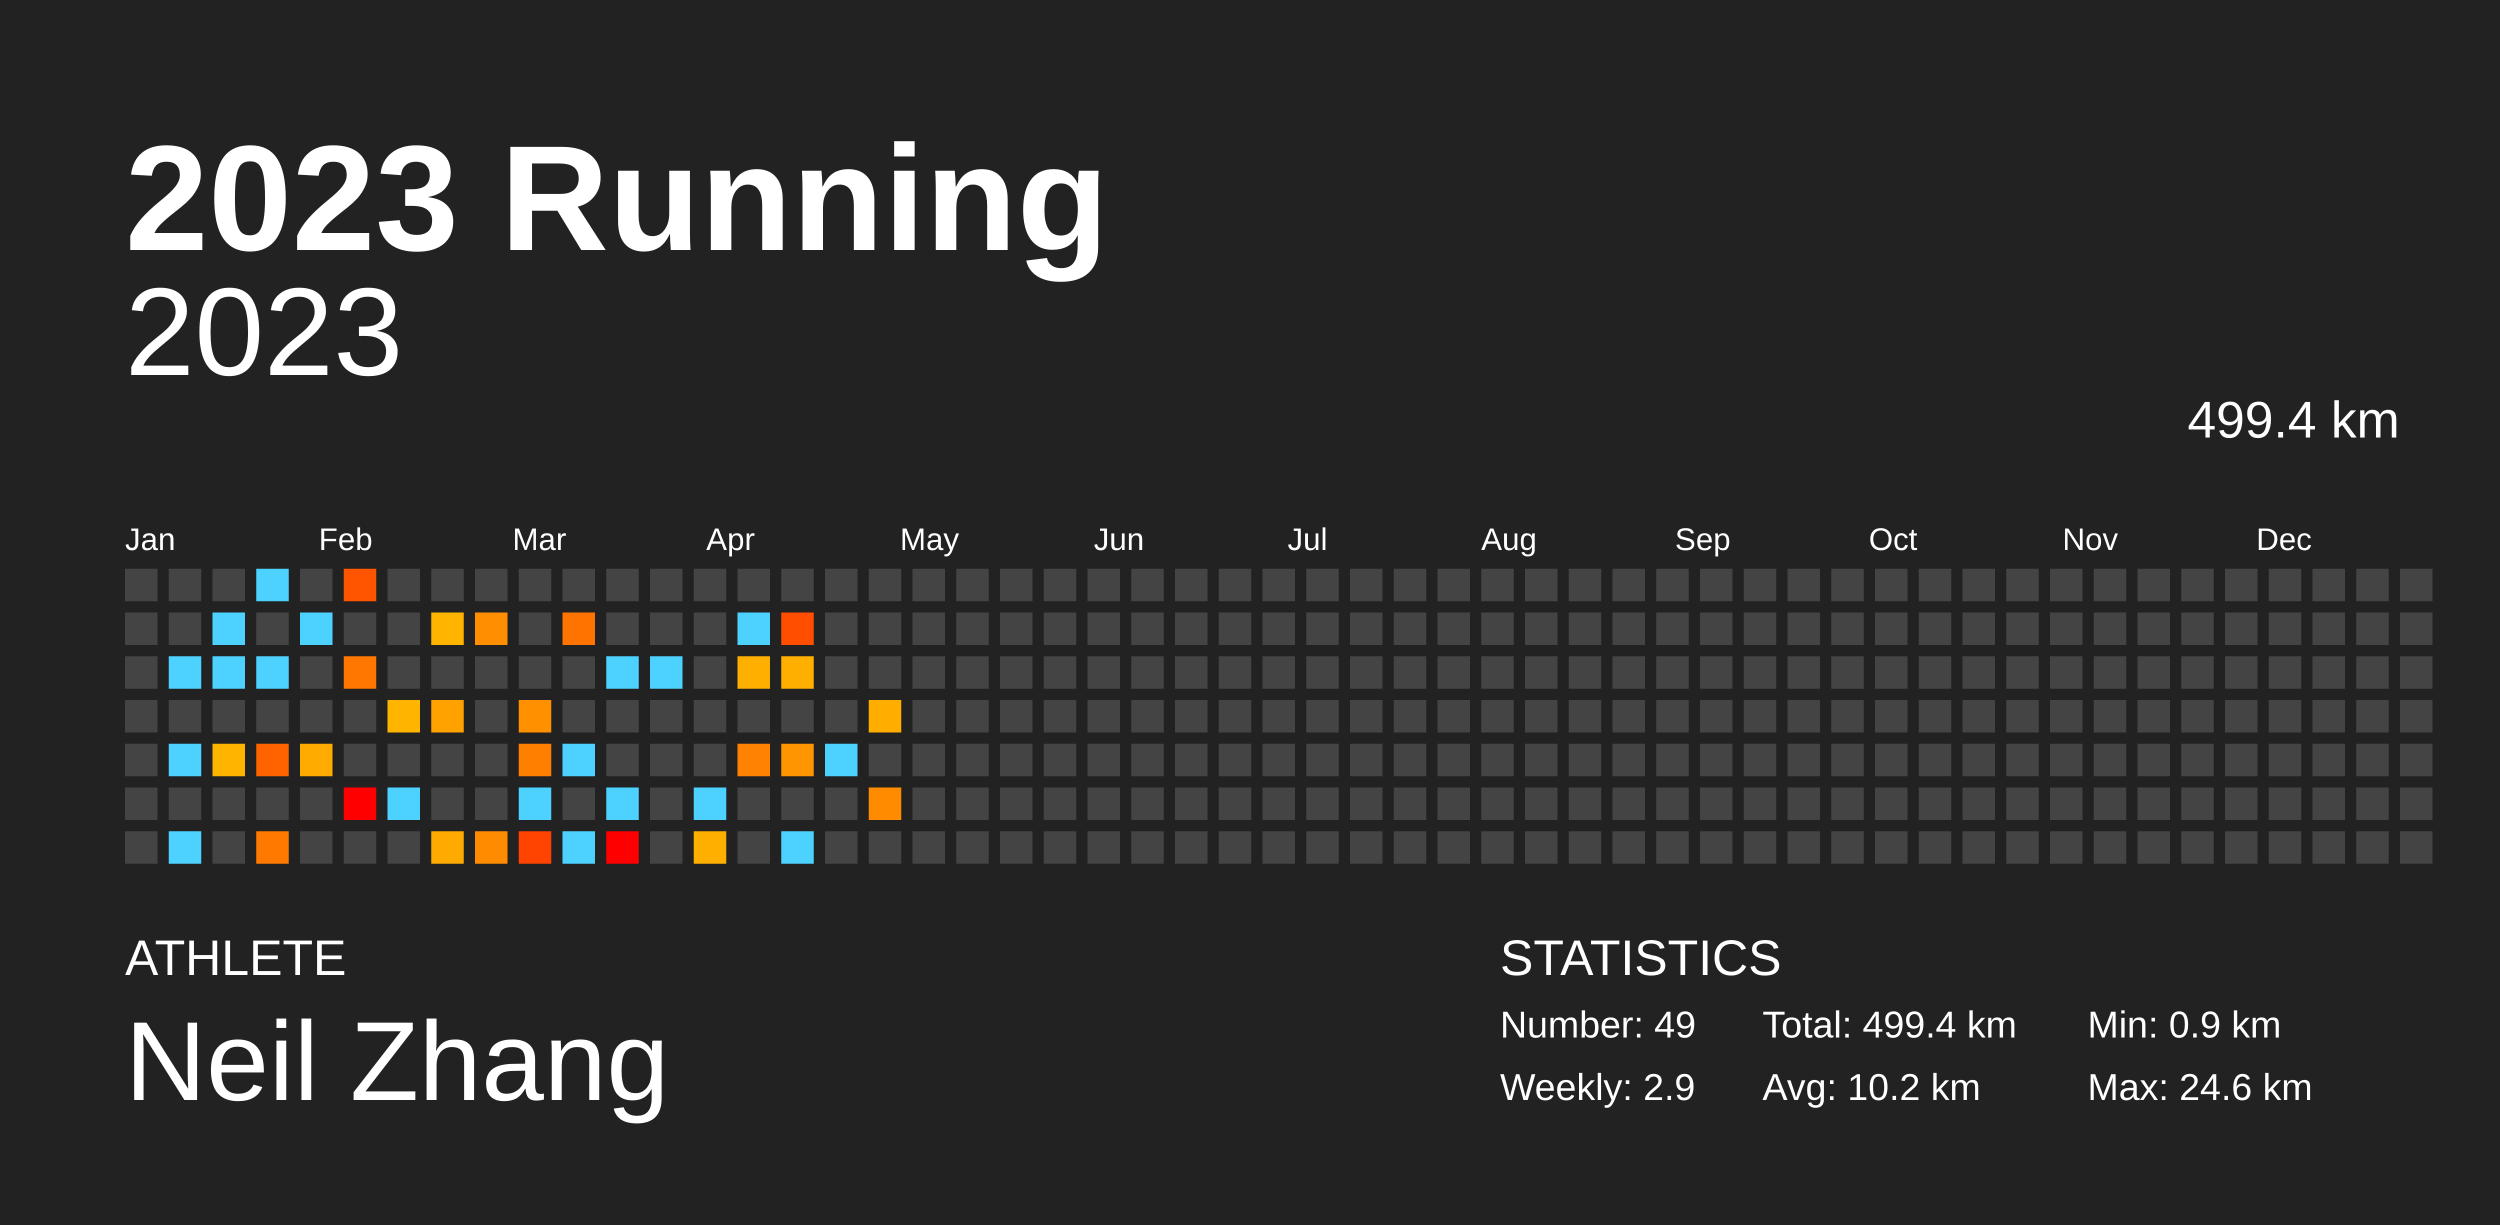
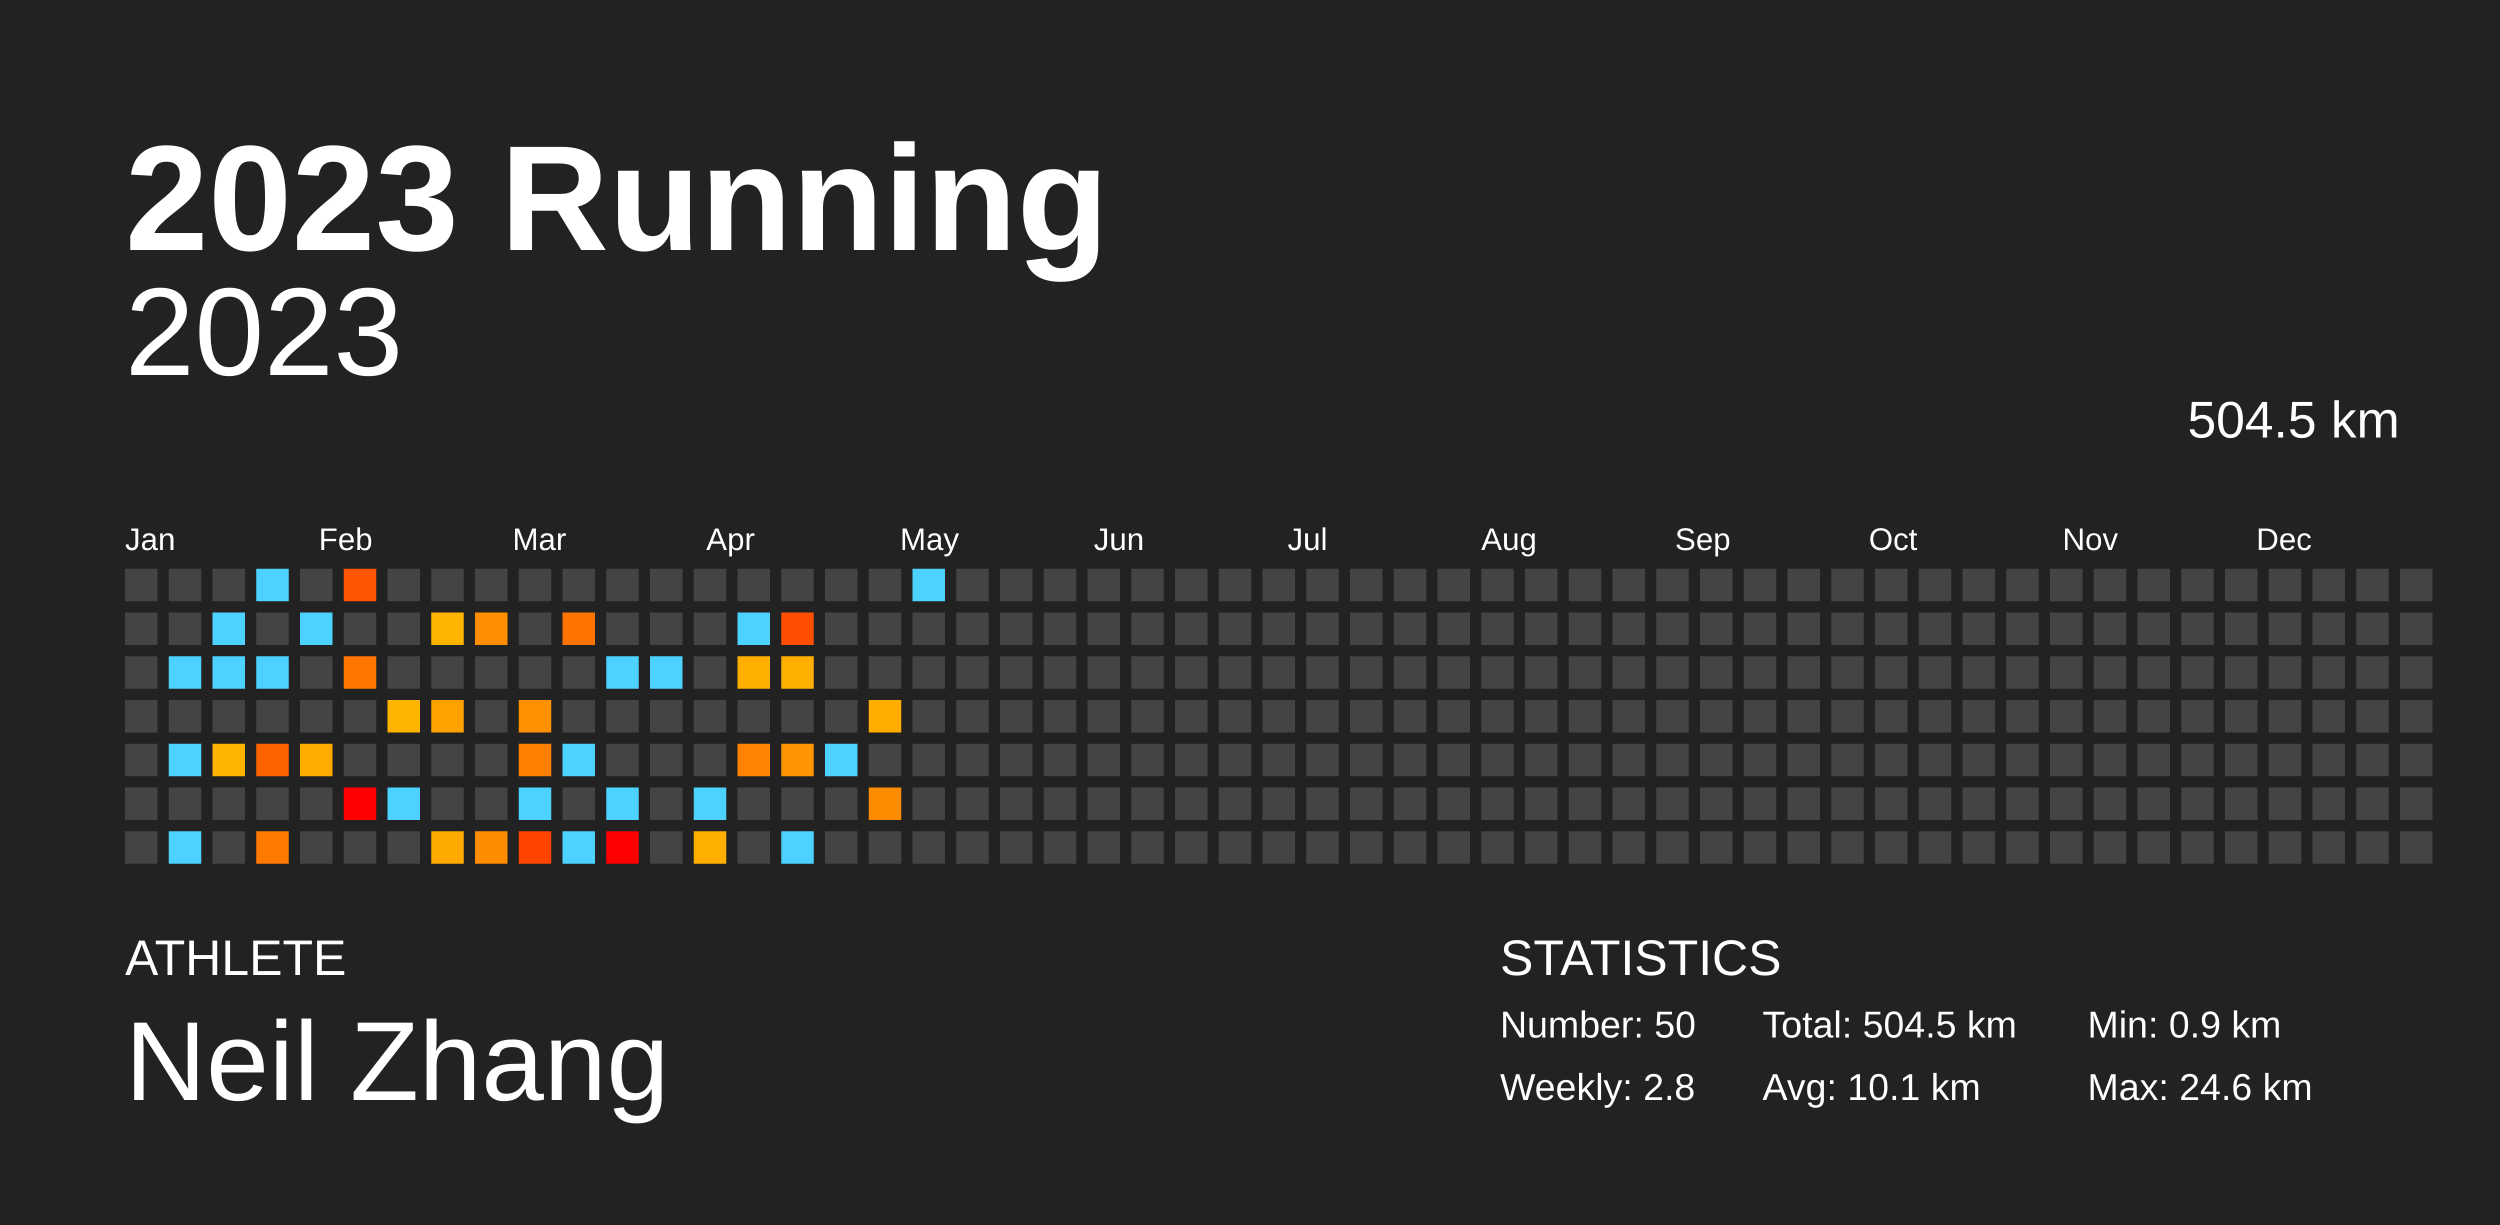
<svg xmlns="http://www.w3.org/2000/svg" baseProfile="full" height="98mm" version="1.1" viewBox="0,0,200,98" width="200mm">
  <defs />
  <rect fill="#222222" height="98" width="200" x="0" y="0" />
  <text fill="#FFFFFF" style="font-size:12px; font-family:Arial; font-weight:bold;" x="10" y="20">2023 Running</text>
  <text fill="#FFFFFF" style="font-size:4px; font-family:Arial" x="10" y="78">ATHLETE</text>
  <text fill="#FFFFFF" style="font-size:9px; font-family:Arial" x="10" y="88">Neil Zhang</text>
  <text fill="#FFFFFF" style="font-size:4px; font-family:Arial" x="120" y="78">STATISTICS</text>
-   <text fill="#FFFFFF" style="font-size:3px; font-family:Arial" x="120" y="83">Number: 49</text>
-   <text fill="#FFFFFF" style="font-size:3px; font-family:Arial" x="120" y="88">Weekly: 2.9</text>
-   <text fill="#FFFFFF" style="font-size:3px; font-family:Arial" x="141" y="83">Total: 499.4 km</text>
-   <text fill="#FFFFFF" style="font-size:3px; font-family:Arial" x="141" y="88">Avg: 10.2 km</text>
+   <text fill="#FFFFFF" style="font-size:3px; font-family:Arial" x="120" y="83">Number: 50</text>
+   <text fill="#FFFFFF" style="font-size:3px; font-family:Arial" x="120" y="88">Weekly: 2.8</text>
+   <text fill="#FFFFFF" style="font-size:3px; font-family:Arial" x="141" y="83">Total: 504.5 km</text>
+   <text fill="#FFFFFF" style="font-size:3px; font-family:Arial" x="141" y="88">Avg: 10.1 km</text>
  <text fill="#FFFFFF" style="font-size:3px; font-family:Arial" x="167" y="83">Min: 0.9 km</text>
  <text fill="#FFFFFF" style="font-size:3px; font-family:Arial" x="167" y="88">Max: 24.6 km</text>
  <text alignment-baseline="hanging" fill="#FFFFFF" style="font-size:10.0px; font-family:Arial;" x="10" y="30">2023</text>
-   <text alignment-baseline="hanging" fill="#FFFFFF" style="font-size:4.125px; font-family:Arial;" x="175" y="35">499.4 km</text>
+   <text alignment-baseline="hanging" fill="#FFFFFF" style="font-size:4.125px; font-family:Arial;" x="175" y="35">504.5 km</text>
  <text fill="#FFFFFF" style="font-size:2.5px; font-family:Arial" x="10.0" y="44">Jan</text>
  <text fill="#FFFFFF" style="font-size:2.5px; font-family:Arial" x="25.5" y="44">Feb</text>
  <text fill="#FFFFFF" style="font-size:2.5px; font-family:Arial" x="41.0" y="44">Mar</text>
  <text fill="#FFFFFF" style="font-size:2.5px; font-family:Arial" x="56.5" y="44">Apr</text>
  <text fill="#FFFFFF" style="font-size:2.5px; font-family:Arial" x="72.0" y="44">May</text>
  <text fill="#FFFFFF" style="font-size:2.5px; font-family:Arial" x="87.5" y="44">Jun</text>
  <text fill="#FFFFFF" style="font-size:2.5px; font-family:Arial" x="103.0" y="44">Jul</text>
  <text fill="#FFFFFF" style="font-size:2.5px; font-family:Arial" x="118.5" y="44">Aug</text>
  <text fill="#FFFFFF" style="font-size:2.5px; font-family:Arial" x="134.0" y="44">Sep</text>
  <text fill="#FFFFFF" style="font-size:2.5px; font-family:Arial" x="149.5" y="44">Oct</text>
  <text fill="#FFFFFF" style="font-size:2.5px; font-family:Arial" x="165.0" y="44">Nov</text>
  <text fill="#FFFFFF" style="font-size:2.5px; font-family:Arial" x="180.5" y="44">Dec</text>
  <rect fill="#444444" height="2.6" width="2.6" x="10.0" y="45.5" />
  <rect fill="#444444" height="2.6" width="2.6" x="10.0" y="49.0" />
  <rect fill="#444444" height="2.6" width="2.6" x="10.0" y="52.5" />
  <rect fill="#444444" height="2.6" width="2.6" x="10.0" y="56.0" />
  <rect fill="#444444" height="2.6" width="2.6" x="10.0" y="59.5" />
  <rect fill="#444444" height="2.6" width="2.6" x="10.0" y="63.0" />
  <rect fill="#444444" height="2.6" width="2.6" x="10.0" y="66.5" />
  <rect fill="#444444" height="2.6" width="2.6" x="13.5" y="45.5" />
  <rect fill="#444444" height="2.6" width="2.6" x="13.5" y="49.0" />
  <rect fill="#4dd2ff" height="2.6" width="2.6" x="13.5" y="52.5" />
  <rect fill="#444444" height="2.6" width="2.6" x="13.5" y="56.0" />
  <rect fill="#4dd2ff" height="2.6" width="2.6" x="13.5" y="59.5" />
  <rect fill="#444444" height="2.6" width="2.6" x="13.5" y="63.0" />
  <rect fill="#4dd2ff" height="2.6" width="2.6" x="13.5" y="66.5" />
  <rect fill="#444444" height="2.6" width="2.6" x="17.0" y="45.5" />
  <rect fill="#4dd2ff" height="2.6" width="2.6" x="17.0" y="49.0" />
  <rect fill="#4dd2ff" height="2.6" width="2.6" x="17.0" y="52.5" />
  <rect fill="#444444" height="2.6" width="2.6" x="17.0" y="56.0" />
  <rect fill="#ffb500" height="2.6" width="2.6" x="17.0" y="59.5" />
  <rect fill="#444444" height="2.6" width="2.6" x="17.0" y="63.0" />
  <rect fill="#444444" height="2.6" width="2.6" x="17.0" y="66.5" />
  <rect fill="#4dd2ff" height="2.6" width="2.6" x="20.5" y="45.5" />
  <rect fill="#444444" height="2.6" width="2.6" x="20.5" y="49.0" />
  <rect fill="#4dd2ff" height="2.6" width="2.6" x="20.5" y="52.5" />
  <rect fill="#444444" height="2.6" width="2.6" x="20.5" y="56.0" />
  <rect fill="#ff6300" height="2.6" width="2.6" x="20.5" y="59.5" />
  <rect fill="#444444" height="2.6" width="2.6" x="20.5" y="63.0" />
  <rect fill="#ff7900" height="2.6" width="2.6" x="20.5" y="66.5" />
  <rect fill="#444444" height="2.6" width="2.6" x="24.0" y="45.5" />
  <rect fill="#4dd2ff" height="2.6" width="2.6" x="24.0" y="49.0" />
  <rect fill="#444444" height="2.6" width="2.6" x="24.0" y="52.5" />
  <rect fill="#444444" height="2.6" width="2.6" x="24.0" y="56.0" />
  <rect fill="#ffab00" height="2.6" width="2.6" x="24.0" y="59.5" />
  <rect fill="#444444" height="2.6" width="2.6" x="24.0" y="63.0" />
  <rect fill="#444444" height="2.6" width="2.6" x="24.0" y="66.5" />
  <rect fill="#ff5400" height="2.6" width="2.6" x="27.5" y="45.5" />
  <rect fill="#444444" height="2.6" width="2.6" x="27.5" y="49.0" />
  <rect fill="#ff7600" height="2.6" width="2.6" x="27.5" y="52.5" />
  <rect fill="#444444" height="2.6" width="2.6" x="27.5" y="56.0" />
  <rect fill="#444444" height="2.6" width="2.6" x="27.5" y="59.5" />
  <rect fill="red" height="2.6" width="2.6" x="27.5" y="63.0" />
  <rect fill="#444444" height="2.6" width="2.6" x="27.5" y="66.5" />
  <rect fill="#444444" height="2.6" width="2.6" x="31.0" y="45.5" />
  <rect fill="#444444" height="2.6" width="2.6" x="31.0" y="49.0" />
  <rect fill="#444444" height="2.6" width="2.6" x="31.0" y="52.5" />
  <rect fill="#ffb500" height="2.6" width="2.6" x="31.0" y="56.0" />
  <rect fill="#444444" height="2.6" width="2.6" x="31.0" y="59.5" />
  <rect fill="#4dd2ff" height="2.6" width="2.6" x="31.0" y="63.0" />
  <rect fill="#444444" height="2.6" width="2.6" x="31.0" y="66.5" />
  <rect fill="#444444" height="2.6" width="2.6" x="34.5" y="45.5" />
  <rect fill="#ffb500" height="2.6" width="2.6" x="34.5" y="49.0" />
  <rect fill="#444444" height="2.6" width="2.6" x="34.5" y="52.5" />
  <rect fill="#ffa200" height="2.6" width="2.6" x="34.5" y="56.0" />
  <rect fill="#444444" height="2.6" width="2.6" x="34.5" y="59.5" />
  <rect fill="#444444" height="2.6" width="2.6" x="34.5" y="63.0" />
  <rect fill="#ffaa00" height="2.6" width="2.6" x="34.5" y="66.5" />
  <rect fill="#444444" height="2.6" width="2.6" x="38.0" y="45.5" />
  <rect fill="#ff8e00" height="2.6" width="2.6" x="38.0" y="49.0" />
  <rect fill="#444444" height="2.6" width="2.6" x="38.0" y="52.5" />
  <rect fill="#444444" height="2.6" width="2.6" x="38.0" y="56.0" />
  <rect fill="#444444" height="2.6" width="2.6" x="38.0" y="59.5" />
  <rect fill="#444444" height="2.6" width="2.6" x="38.0" y="63.0" />
  <rect fill="#ff8b00" height="2.6" width="2.6" x="38.0" y="66.5" />
  <rect fill="#444444" height="2.6" width="2.6" x="41.5" y="45.5" />
  <rect fill="#444444" height="2.6" width="2.6" x="41.5" y="49.0" />
  <rect fill="#444444" height="2.6" width="2.6" x="41.5" y="52.5" />
  <rect fill="#ff9000" height="2.6" width="2.6" x="41.5" y="56.0" />
  <rect fill="#ff7f00" height="2.6" width="2.6" x="41.5" y="59.5" />
  <rect fill="#4dd2ff" height="2.6" width="2.6" x="41.5" y="63.0" />
  <rect fill="#ff4300" height="2.6" width="2.6" x="41.5" y="66.5" />
  <rect fill="#444444" height="2.6" width="2.6" x="45.0" y="45.5" />
  <rect fill="#ff7300" height="2.6" width="2.6" x="45.0" y="49.0" />
  <rect fill="#444444" height="2.6" width="2.6" x="45.0" y="52.5" />
  <rect fill="#444444" height="2.6" width="2.6" x="45.0" y="56.0" />
  <rect fill="#4dd2ff" height="2.6" width="2.6" x="45.0" y="59.5" />
  <rect fill="#444444" height="2.6" width="2.6" x="45.0" y="63.0" />
  <rect fill="#4dd2ff" height="2.6" width="2.6" x="45.0" y="66.5" />
  <rect fill="#444444" height="2.6" width="2.6" x="48.5" y="45.5" />
  <rect fill="#444444" height="2.6" width="2.6" x="48.5" y="49.0" />
  <rect fill="#4dd2ff" height="2.6" width="2.6" x="48.5" y="52.5" />
  <rect fill="#444444" height="2.6" width="2.6" x="48.5" y="56.0" />
  <rect fill="#444444" height="2.6" width="2.6" x="48.5" y="59.5" />
  <rect fill="#4dd2ff" height="2.6" width="2.6" x="48.5" y="63.0" />
  <rect fill="red" height="2.6" width="2.6" x="48.5" y="66.5" />
  <rect fill="#444444" height="2.6" width="2.6" x="52.0" y="45.5" />
  <rect fill="#444444" height="2.6" width="2.6" x="52.0" y="49.0" />
  <rect fill="#4dd2ff" height="2.6" width="2.6" x="52.0" y="52.5" />
  <rect fill="#444444" height="2.6" width="2.6" x="52.0" y="56.0" />
  <rect fill="#444444" height="2.6" width="2.6" x="52.0" y="59.5" />
  <rect fill="#444444" height="2.6" width="2.6" x="52.0" y="63.0" />
  <rect fill="#444444" height="2.6" width="2.6" x="52.0" y="66.5" />
  <rect fill="#444444" height="2.6" width="2.6" x="55.5" y="45.5" />
  <rect fill="#444444" height="2.6" width="2.6" x="55.5" y="49.0" />
  <rect fill="#444444" height="2.6" width="2.6" x="55.5" y="52.5" />
  <rect fill="#444444" height="2.6" width="2.6" x="55.5" y="56.0" />
  <rect fill="#444444" height="2.6" width="2.6" x="55.5" y="59.5" />
  <rect fill="#4dd2ff" height="2.6" width="2.6" x="55.5" y="63.0" />
  <rect fill="#ffaf00" height="2.6" width="2.6" x="55.5" y="66.5" />
  <rect fill="#444444" height="2.6" width="2.6" x="59.0" y="45.5" />
  <rect fill="#4dd2ff" height="2.6" width="2.6" x="59.0" y="49.0" />
  <rect fill="#ffaf00" height="2.6" width="2.6" x="59.0" y="52.5" />
  <rect fill="#444444" height="2.6" width="2.6" x="59.0" y="56.0" />
  <rect fill="#ff8300" height="2.6" width="2.6" x="59.0" y="59.5" />
  <rect fill="#444444" height="2.6" width="2.6" x="59.0" y="63.0" />
  <rect fill="#444444" height="2.6" width="2.6" x="59.0" y="66.5" />
  <rect fill="#444444" height="2.6" width="2.6" x="62.5" y="45.5" />
  <rect fill="#ff4e00" height="2.6" width="2.6" x="62.5" y="49.0" />
  <rect fill="#ffaf00" height="2.6" width="2.6" x="62.5" y="52.5" />
  <rect fill="#444444" height="2.6" width="2.6" x="62.5" y="56.0" />
  <rect fill="#ff9500" height="2.6" width="2.6" x="62.5" y="59.5" />
  <rect fill="#444444" height="2.6" width="2.6" x="62.5" y="63.0" />
  <rect fill="#4dd2ff" height="2.6" width="2.6" x="62.5" y="66.5" />
  <rect fill="#444444" height="2.6" width="2.6" x="66.0" y="45.5" />
  <rect fill="#444444" height="2.6" width="2.6" x="66.0" y="49.0" />
  <rect fill="#444444" height="2.6" width="2.6" x="66.0" y="52.5" />
  <rect fill="#444444" height="2.6" width="2.6" x="66.0" y="56.0" />
  <rect fill="#4dd2ff" height="2.6" width="2.6" x="66.0" y="59.5" />
  <rect fill="#444444" height="2.6" width="2.6" x="66.0" y="63.0" />
  <rect fill="#444444" height="2.6" width="2.6" x="66.0" y="66.5" />
  <rect fill="#444444" height="2.6" width="2.6" x="69.5" y="45.5" />
  <rect fill="#444444" height="2.6" width="2.6" x="69.5" y="49.0" />
  <rect fill="#444444" height="2.6" width="2.6" x="69.5" y="52.5" />
  <rect fill="#ffae00" height="2.6" width="2.6" x="69.5" y="56.0" />
  <rect fill="#444444" height="2.6" width="2.6" x="69.5" y="59.5" />
  <rect fill="#ff8c00" height="2.6" width="2.6" x="69.5" y="63.0" />
  <rect fill="#444444" height="2.6" width="2.6" x="69.5" y="66.5" />
-   <rect fill="#444444" height="2.6" width="2.6" x="73.0" y="45.5" />
+   <rect fill="#4dd2ff" height="2.6" width="2.6" x="73.0" y="45.5" />
  <rect fill="#444444" height="2.6" width="2.6" x="73.0" y="49.0" />
  <rect fill="#444444" height="2.6" width="2.6" x="73.0" y="52.5" />
  <rect fill="#444444" height="2.6" width="2.6" x="73.0" y="56.0" />
  <rect fill="#444444" height="2.6" width="2.6" x="73.0" y="59.5" />
  <rect fill="#444444" height="2.6" width="2.6" x="73.0" y="63.0" />
  <rect fill="#444444" height="2.6" width="2.6" x="73.0" y="66.5" />
  <rect fill="#444444" height="2.6" width="2.6" x="76.5" y="45.5" />
  <rect fill="#444444" height="2.6" width="2.6" x="76.5" y="49.0" />
  <rect fill="#444444" height="2.6" width="2.6" x="76.5" y="52.5" />
  <rect fill="#444444" height="2.6" width="2.6" x="76.5" y="56.0" />
  <rect fill="#444444" height="2.6" width="2.6" x="76.5" y="59.5" />
  <rect fill="#444444" height="2.6" width="2.6" x="76.5" y="63.0" />
  <rect fill="#444444" height="2.6" width="2.6" x="76.5" y="66.5" />
  <rect fill="#444444" height="2.6" width="2.6" x="80.0" y="45.5" />
  <rect fill="#444444" height="2.6" width="2.6" x="80.0" y="49.0" />
  <rect fill="#444444" height="2.6" width="2.6" x="80.0" y="52.5" />
  <rect fill="#444444" height="2.6" width="2.6" x="80.0" y="56.0" />
  <rect fill="#444444" height="2.6" width="2.6" x="80.0" y="59.5" />
  <rect fill="#444444" height="2.6" width="2.6" x="80.0" y="63.0" />
  <rect fill="#444444" height="2.6" width="2.6" x="80.0" y="66.5" />
  <rect fill="#444444" height="2.6" width="2.6" x="83.5" y="45.5" />
  <rect fill="#444444" height="2.6" width="2.6" x="83.5" y="49.0" />
  <rect fill="#444444" height="2.6" width="2.6" x="83.5" y="52.5" />
  <rect fill="#444444" height="2.6" width="2.6" x="83.5" y="56.0" />
  <rect fill="#444444" height="2.6" width="2.6" x="83.5" y="59.5" />
  <rect fill="#444444" height="2.6" width="2.6" x="83.5" y="63.0" />
  <rect fill="#444444" height="2.6" width="2.6" x="83.5" y="66.5" />
  <rect fill="#444444" height="2.6" width="2.6" x="87.0" y="45.5" />
  <rect fill="#444444" height="2.6" width="2.6" x="87.0" y="49.0" />
  <rect fill="#444444" height="2.6" width="2.6" x="87.0" y="52.5" />
  <rect fill="#444444" height="2.6" width="2.6" x="87.0" y="56.0" />
  <rect fill="#444444" height="2.6" width="2.6" x="87.0" y="59.5" />
  <rect fill="#444444" height="2.6" width="2.6" x="87.0" y="63.0" />
  <rect fill="#444444" height="2.6" width="2.6" x="87.0" y="66.5" />
  <rect fill="#444444" height="2.6" width="2.6" x="90.5" y="45.5" />
  <rect fill="#444444" height="2.6" width="2.6" x="90.5" y="49.0" />
  <rect fill="#444444" height="2.6" width="2.6" x="90.5" y="52.5" />
  <rect fill="#444444" height="2.6" width="2.6" x="90.5" y="56.0" />
  <rect fill="#444444" height="2.6" width="2.6" x="90.5" y="59.5" />
  <rect fill="#444444" height="2.6" width="2.6" x="90.5" y="63.0" />
  <rect fill="#444444" height="2.6" width="2.6" x="90.5" y="66.5" />
  <rect fill="#444444" height="2.6" width="2.6" x="94.0" y="45.5" />
  <rect fill="#444444" height="2.6" width="2.6" x="94.0" y="49.0" />
  <rect fill="#444444" height="2.6" width="2.6" x="94.0" y="52.5" />
  <rect fill="#444444" height="2.6" width="2.6" x="94.0" y="56.0" />
  <rect fill="#444444" height="2.6" width="2.6" x="94.0" y="59.5" />
  <rect fill="#444444" height="2.6" width="2.6" x="94.0" y="63.0" />
  <rect fill="#444444" height="2.6" width="2.6" x="94.0" y="66.5" />
  <rect fill="#444444" height="2.6" width="2.6" x="97.5" y="45.5" />
  <rect fill="#444444" height="2.6" width="2.6" x="97.5" y="49.0" />
  <rect fill="#444444" height="2.6" width="2.6" x="97.5" y="52.5" />
  <rect fill="#444444" height="2.6" width="2.6" x="97.5" y="56.0" />
  <rect fill="#444444" height="2.6" width="2.6" x="97.5" y="59.5" />
  <rect fill="#444444" height="2.6" width="2.6" x="97.5" y="63.0" />
  <rect fill="#444444" height="2.6" width="2.6" x="97.5" y="66.5" />
  <rect fill="#444444" height="2.6" width="2.6" x="101.0" y="45.5" />
  <rect fill="#444444" height="2.6" width="2.6" x="101.0" y="49.0" />
  <rect fill="#444444" height="2.6" width="2.6" x="101.0" y="52.5" />
  <rect fill="#444444" height="2.6" width="2.6" x="101.0" y="56.0" />
  <rect fill="#444444" height="2.6" width="2.6" x="101.0" y="59.5" />
  <rect fill="#444444" height="2.6" width="2.6" x="101.0" y="63.0" />
  <rect fill="#444444" height="2.6" width="2.6" x="101.0" y="66.5" />
  <rect fill="#444444" height="2.6" width="2.6" x="104.5" y="45.5" />
  <rect fill="#444444" height="2.6" width="2.6" x="104.5" y="49.0" />
  <rect fill="#444444" height="2.6" width="2.6" x="104.5" y="52.5" />
  <rect fill="#444444" height="2.6" width="2.6" x="104.5" y="56.0" />
  <rect fill="#444444" height="2.6" width="2.6" x="104.5" y="59.5" />
  <rect fill="#444444" height="2.6" width="2.6" x="104.5" y="63.0" />
  <rect fill="#444444" height="2.6" width="2.6" x="104.5" y="66.5" />
  <rect fill="#444444" height="2.6" width="2.6" x="108.0" y="45.5" />
  <rect fill="#444444" height="2.6" width="2.6" x="108.0" y="49.0" />
  <rect fill="#444444" height="2.6" width="2.6" x="108.0" y="52.5" />
  <rect fill="#444444" height="2.6" width="2.6" x="108.0" y="56.0" />
  <rect fill="#444444" height="2.6" width="2.6" x="108.0" y="59.5" />
  <rect fill="#444444" height="2.6" width="2.6" x="108.0" y="63.0" />
  <rect fill="#444444" height="2.6" width="2.6" x="108.0" y="66.5" />
  <rect fill="#444444" height="2.6" width="2.6" x="111.5" y="45.5" />
  <rect fill="#444444" height="2.6" width="2.6" x="111.5" y="49.0" />
  <rect fill="#444444" height="2.6" width="2.6" x="111.5" y="52.5" />
  <rect fill="#444444" height="2.6" width="2.6" x="111.5" y="56.0" />
  <rect fill="#444444" height="2.6" width="2.6" x="111.5" y="59.5" />
  <rect fill="#444444" height="2.6" width="2.6" x="111.5" y="63.0" />
  <rect fill="#444444" height="2.6" width="2.6" x="111.5" y="66.5" />
  <rect fill="#444444" height="2.6" width="2.6" x="115.0" y="45.5" />
  <rect fill="#444444" height="2.6" width="2.6" x="115.0" y="49.0" />
  <rect fill="#444444" height="2.6" width="2.6" x="115.0" y="52.5" />
  <rect fill="#444444" height="2.6" width="2.6" x="115.0" y="56.0" />
  <rect fill="#444444" height="2.6" width="2.6" x="115.0" y="59.5" />
  <rect fill="#444444" height="2.6" width="2.6" x="115.0" y="63.0" />
  <rect fill="#444444" height="2.6" width="2.6" x="115.0" y="66.5" />
  <rect fill="#444444" height="2.6" width="2.6" x="118.5" y="45.5" />
  <rect fill="#444444" height="2.6" width="2.6" x="118.5" y="49.0" />
  <rect fill="#444444" height="2.6" width="2.6" x="118.5" y="52.5" />
  <rect fill="#444444" height="2.6" width="2.6" x="118.5" y="56.0" />
  <rect fill="#444444" height="2.6" width="2.6" x="118.5" y="59.5" />
  <rect fill="#444444" height="2.6" width="2.6" x="118.5" y="63.0" />
  <rect fill="#444444" height="2.6" width="2.6" x="118.5" y="66.5" />
  <rect fill="#444444" height="2.6" width="2.6" x="122.0" y="45.5" />
  <rect fill="#444444" height="2.6" width="2.6" x="122.0" y="49.0" />
  <rect fill="#444444" height="2.6" width="2.6" x="122.0" y="52.5" />
  <rect fill="#444444" height="2.6" width="2.6" x="122.0" y="56.0" />
  <rect fill="#444444" height="2.6" width="2.6" x="122.0" y="59.5" />
  <rect fill="#444444" height="2.6" width="2.6" x="122.0" y="63.0" />
  <rect fill="#444444" height="2.6" width="2.6" x="122.0" y="66.5" />
  <rect fill="#444444" height="2.6" width="2.6" x="125.5" y="45.5" />
  <rect fill="#444444" height="2.6" width="2.6" x="125.5" y="49.0" />
  <rect fill="#444444" height="2.6" width="2.6" x="125.5" y="52.5" />
  <rect fill="#444444" height="2.6" width="2.6" x="125.5" y="56.0" />
  <rect fill="#444444" height="2.6" width="2.6" x="125.5" y="59.5" />
  <rect fill="#444444" height="2.6" width="2.6" x="125.5" y="63.0" />
  <rect fill="#444444" height="2.6" width="2.6" x="125.5" y="66.5" />
  <rect fill="#444444" height="2.6" width="2.6" x="129.0" y="45.5" />
  <rect fill="#444444" height="2.6" width="2.6" x="129.0" y="49.0" />
  <rect fill="#444444" height="2.6" width="2.6" x="129.0" y="52.5" />
  <rect fill="#444444" height="2.6" width="2.6" x="129.0" y="56.0" />
  <rect fill="#444444" height="2.6" width="2.6" x="129.0" y="59.5" />
  <rect fill="#444444" height="2.6" width="2.6" x="129.0" y="63.0" />
  <rect fill="#444444" height="2.6" width="2.6" x="129.0" y="66.5" />
  <rect fill="#444444" height="2.6" width="2.6" x="132.5" y="45.5" />
  <rect fill="#444444" height="2.6" width="2.6" x="132.5" y="49.0" />
  <rect fill="#444444" height="2.6" width="2.6" x="132.5" y="52.5" />
  <rect fill="#444444" height="2.6" width="2.6" x="132.5" y="56.0" />
  <rect fill="#444444" height="2.6" width="2.6" x="132.5" y="59.5" />
  <rect fill="#444444" height="2.6" width="2.6" x="132.5" y="63.0" />
  <rect fill="#444444" height="2.6" width="2.6" x="132.5" y="66.5" />
  <rect fill="#444444" height="2.6" width="2.6" x="136.0" y="45.5" />
  <rect fill="#444444" height="2.6" width="2.6" x="136.0" y="49.0" />
  <rect fill="#444444" height="2.6" width="2.6" x="136.0" y="52.5" />
  <rect fill="#444444" height="2.6" width="2.6" x="136.0" y="56.0" />
  <rect fill="#444444" height="2.6" width="2.6" x="136.0" y="59.5" />
  <rect fill="#444444" height="2.6" width="2.6" x="136.0" y="63.0" />
  <rect fill="#444444" height="2.6" width="2.6" x="136.0" y="66.5" />
  <rect fill="#444444" height="2.6" width="2.6" x="139.5" y="45.5" />
  <rect fill="#444444" height="2.6" width="2.6" x="139.5" y="49.0" />
  <rect fill="#444444" height="2.6" width="2.6" x="139.5" y="52.5" />
  <rect fill="#444444" height="2.6" width="2.6" x="139.5" y="56.0" />
  <rect fill="#444444" height="2.6" width="2.6" x="139.5" y="59.5" />
  <rect fill="#444444" height="2.6" width="2.6" x="139.5" y="63.0" />
  <rect fill="#444444" height="2.6" width="2.6" x="139.5" y="66.5" />
  <rect fill="#444444" height="2.6" width="2.6" x="143.0" y="45.5" />
  <rect fill="#444444" height="2.6" width="2.6" x="143.0" y="49.0" />
  <rect fill="#444444" height="2.6" width="2.6" x="143.0" y="52.5" />
  <rect fill="#444444" height="2.6" width="2.6" x="143.0" y="56.0" />
  <rect fill="#444444" height="2.6" width="2.6" x="143.0" y="59.5" />
  <rect fill="#444444" height="2.6" width="2.6" x="143.0" y="63.0" />
  <rect fill="#444444" height="2.6" width="2.6" x="143.0" y="66.5" />
  <rect fill="#444444" height="2.6" width="2.6" x="146.5" y="45.5" />
  <rect fill="#444444" height="2.6" width="2.6" x="146.5" y="49.0" />
  <rect fill="#444444" height="2.6" width="2.6" x="146.5" y="52.5" />
  <rect fill="#444444" height="2.6" width="2.6" x="146.5" y="56.0" />
  <rect fill="#444444" height="2.6" width="2.6" x="146.5" y="59.5" />
  <rect fill="#444444" height="2.6" width="2.6" x="146.5" y="63.0" />
  <rect fill="#444444" height="2.6" width="2.6" x="146.5" y="66.5" />
  <rect fill="#444444" height="2.6" width="2.6" x="150.0" y="45.5" />
  <rect fill="#444444" height="2.6" width="2.6" x="150.0" y="49.0" />
  <rect fill="#444444" height="2.6" width="2.6" x="150.0" y="52.5" />
  <rect fill="#444444" height="2.6" width="2.6" x="150.0" y="56.0" />
  <rect fill="#444444" height="2.6" width="2.6" x="150.0" y="59.5" />
  <rect fill="#444444" height="2.6" width="2.6" x="150.0" y="63.0" />
  <rect fill="#444444" height="2.6" width="2.6" x="150.0" y="66.5" />
  <rect fill="#444444" height="2.6" width="2.6" x="153.5" y="45.5" />
  <rect fill="#444444" height="2.6" width="2.6" x="153.5" y="49.0" />
  <rect fill="#444444" height="2.6" width="2.6" x="153.5" y="52.5" />
  <rect fill="#444444" height="2.6" width="2.6" x="153.5" y="56.0" />
  <rect fill="#444444" height="2.6" width="2.6" x="153.5" y="59.5" />
  <rect fill="#444444" height="2.6" width="2.6" x="153.5" y="63.0" />
  <rect fill="#444444" height="2.6" width="2.6" x="153.5" y="66.5" />
  <rect fill="#444444" height="2.6" width="2.6" x="157.0" y="45.5" />
  <rect fill="#444444" height="2.6" width="2.6" x="157.0" y="49.0" />
  <rect fill="#444444" height="2.6" width="2.6" x="157.0" y="52.5" />
  <rect fill="#444444" height="2.6" width="2.6" x="157.0" y="56.0" />
  <rect fill="#444444" height="2.6" width="2.6" x="157.0" y="59.5" />
  <rect fill="#444444" height="2.6" width="2.6" x="157.0" y="63.0" />
  <rect fill="#444444" height="2.6" width="2.6" x="157.0" y="66.5" />
  <rect fill="#444444" height="2.6" width="2.6" x="160.5" y="45.5" />
  <rect fill="#444444" height="2.6" width="2.6" x="160.5" y="49.0" />
  <rect fill="#444444" height="2.6" width="2.6" x="160.5" y="52.5" />
  <rect fill="#444444" height="2.6" width="2.6" x="160.5" y="56.0" />
  <rect fill="#444444" height="2.6" width="2.6" x="160.5" y="59.5" />
  <rect fill="#444444" height="2.6" width="2.6" x="160.5" y="63.0" />
  <rect fill="#444444" height="2.6" width="2.6" x="160.5" y="66.5" />
  <rect fill="#444444" height="2.6" width="2.6" x="164.0" y="45.5" />
  <rect fill="#444444" height="2.6" width="2.6" x="164.0" y="49.0" />
  <rect fill="#444444" height="2.6" width="2.6" x="164.0" y="52.5" />
  <rect fill="#444444" height="2.6" width="2.6" x="164.0" y="56.0" />
  <rect fill="#444444" height="2.6" width="2.6" x="164.0" y="59.5" />
  <rect fill="#444444" height="2.6" width="2.6" x="164.0" y="63.0" />
  <rect fill="#444444" height="2.6" width="2.6" x="164.0" y="66.5" />
  <rect fill="#444444" height="2.6" width="2.6" x="167.5" y="45.5" />
  <rect fill="#444444" height="2.6" width="2.6" x="167.5" y="49.0" />
  <rect fill="#444444" height="2.6" width="2.6" x="167.5" y="52.5" />
  <rect fill="#444444" height="2.6" width="2.6" x="167.5" y="56.0" />
  <rect fill="#444444" height="2.6" width="2.6" x="167.5" y="59.5" />
  <rect fill="#444444" height="2.6" width="2.6" x="167.5" y="63.0" />
  <rect fill="#444444" height="2.6" width="2.6" x="167.5" y="66.5" />
  <rect fill="#444444" height="2.6" width="2.6" x="171.0" y="45.5" />
  <rect fill="#444444" height="2.6" width="2.6" x="171.0" y="49.0" />
  <rect fill="#444444" height="2.6" width="2.6" x="171.0" y="52.5" />
  <rect fill="#444444" height="2.6" width="2.6" x="171.0" y="56.0" />
  <rect fill="#444444" height="2.6" width="2.6" x="171.0" y="59.5" />
  <rect fill="#444444" height="2.6" width="2.6" x="171.0" y="63.0" />
  <rect fill="#444444" height="2.6" width="2.6" x="171.0" y="66.5" />
  <rect fill="#444444" height="2.6" width="2.6" x="174.5" y="45.5" />
  <rect fill="#444444" height="2.6" width="2.6" x="174.5" y="49.0" />
  <rect fill="#444444" height="2.6" width="2.6" x="174.5" y="52.5" />
  <rect fill="#444444" height="2.6" width="2.6" x="174.5" y="56.0" />
  <rect fill="#444444" height="2.6" width="2.6" x="174.5" y="59.5" />
  <rect fill="#444444" height="2.6" width="2.6" x="174.5" y="63.0" />
  <rect fill="#444444" height="2.6" width="2.6" x="174.5" y="66.5" />
  <rect fill="#444444" height="2.6" width="2.6" x="178.0" y="45.5" />
  <rect fill="#444444" height="2.6" width="2.6" x="178.0" y="49.0" />
  <rect fill="#444444" height="2.6" width="2.6" x="178.0" y="52.5" />
  <rect fill="#444444" height="2.6" width="2.6" x="178.0" y="56.0" />
  <rect fill="#444444" height="2.6" width="2.6" x="178.0" y="59.5" />
  <rect fill="#444444" height="2.6" width="2.6" x="178.0" y="63.0" />
  <rect fill="#444444" height="2.6" width="2.6" x="178.0" y="66.5" />
  <rect fill="#444444" height="2.6" width="2.6" x="181.5" y="45.5" />
  <rect fill="#444444" height="2.6" width="2.6" x="181.5" y="49.0" />
  <rect fill="#444444" height="2.6" width="2.6" x="181.5" y="52.5" />
  <rect fill="#444444" height="2.6" width="2.6" x="181.5" y="56.0" />
  <rect fill="#444444" height="2.6" width="2.6" x="181.5" y="59.5" />
  <rect fill="#444444" height="2.6" width="2.6" x="181.5" y="63.0" />
  <rect fill="#444444" height="2.6" width="2.6" x="181.5" y="66.5" />
  <rect fill="#444444" height="2.6" width="2.6" x="185.0" y="45.5" />
  <rect fill="#444444" height="2.6" width="2.6" x="185.0" y="49.0" />
  <rect fill="#444444" height="2.6" width="2.6" x="185.0" y="52.5" />
  <rect fill="#444444" height="2.6" width="2.6" x="185.0" y="56.0" />
  <rect fill="#444444" height="2.6" width="2.6" x="185.0" y="59.5" />
  <rect fill="#444444" height="2.6" width="2.6" x="185.0" y="63.0" />
  <rect fill="#444444" height="2.6" width="2.6" x="185.0" y="66.5" />
  <rect fill="#444444" height="2.6" width="2.6" x="188.5" y="45.5" />
  <rect fill="#444444" height="2.6" width="2.6" x="188.5" y="49.0" />
  <rect fill="#444444" height="2.6" width="2.6" x="188.5" y="52.5" />
  <rect fill="#444444" height="2.6" width="2.6" x="188.5" y="56.0" />
  <rect fill="#444444" height="2.6" width="2.6" x="188.5" y="59.5" />
  <rect fill="#444444" height="2.6" width="2.6" x="188.5" y="63.0" />
  <rect fill="#444444" height="2.6" width="2.6" x="188.5" y="66.5" />
  <rect fill="#444444" height="2.6" width="2.6" x="192.0" y="45.5" />
  <rect fill="#444444" height="2.6" width="2.6" x="192.0" y="49.0" />
  <rect fill="#444444" height="2.6" width="2.6" x="192.0" y="52.5" />
  <rect fill="#444444" height="2.6" width="2.6" x="192.0" y="56.0" />
  <rect fill="#444444" height="2.6" width="2.6" x="192.0" y="59.5" />
  <rect fill="#444444" height="2.6" width="2.6" x="192.0" y="63.0" />
  <rect fill="#444444" height="2.6" width="2.6" x="192.0" y="66.5" />
</svg>
